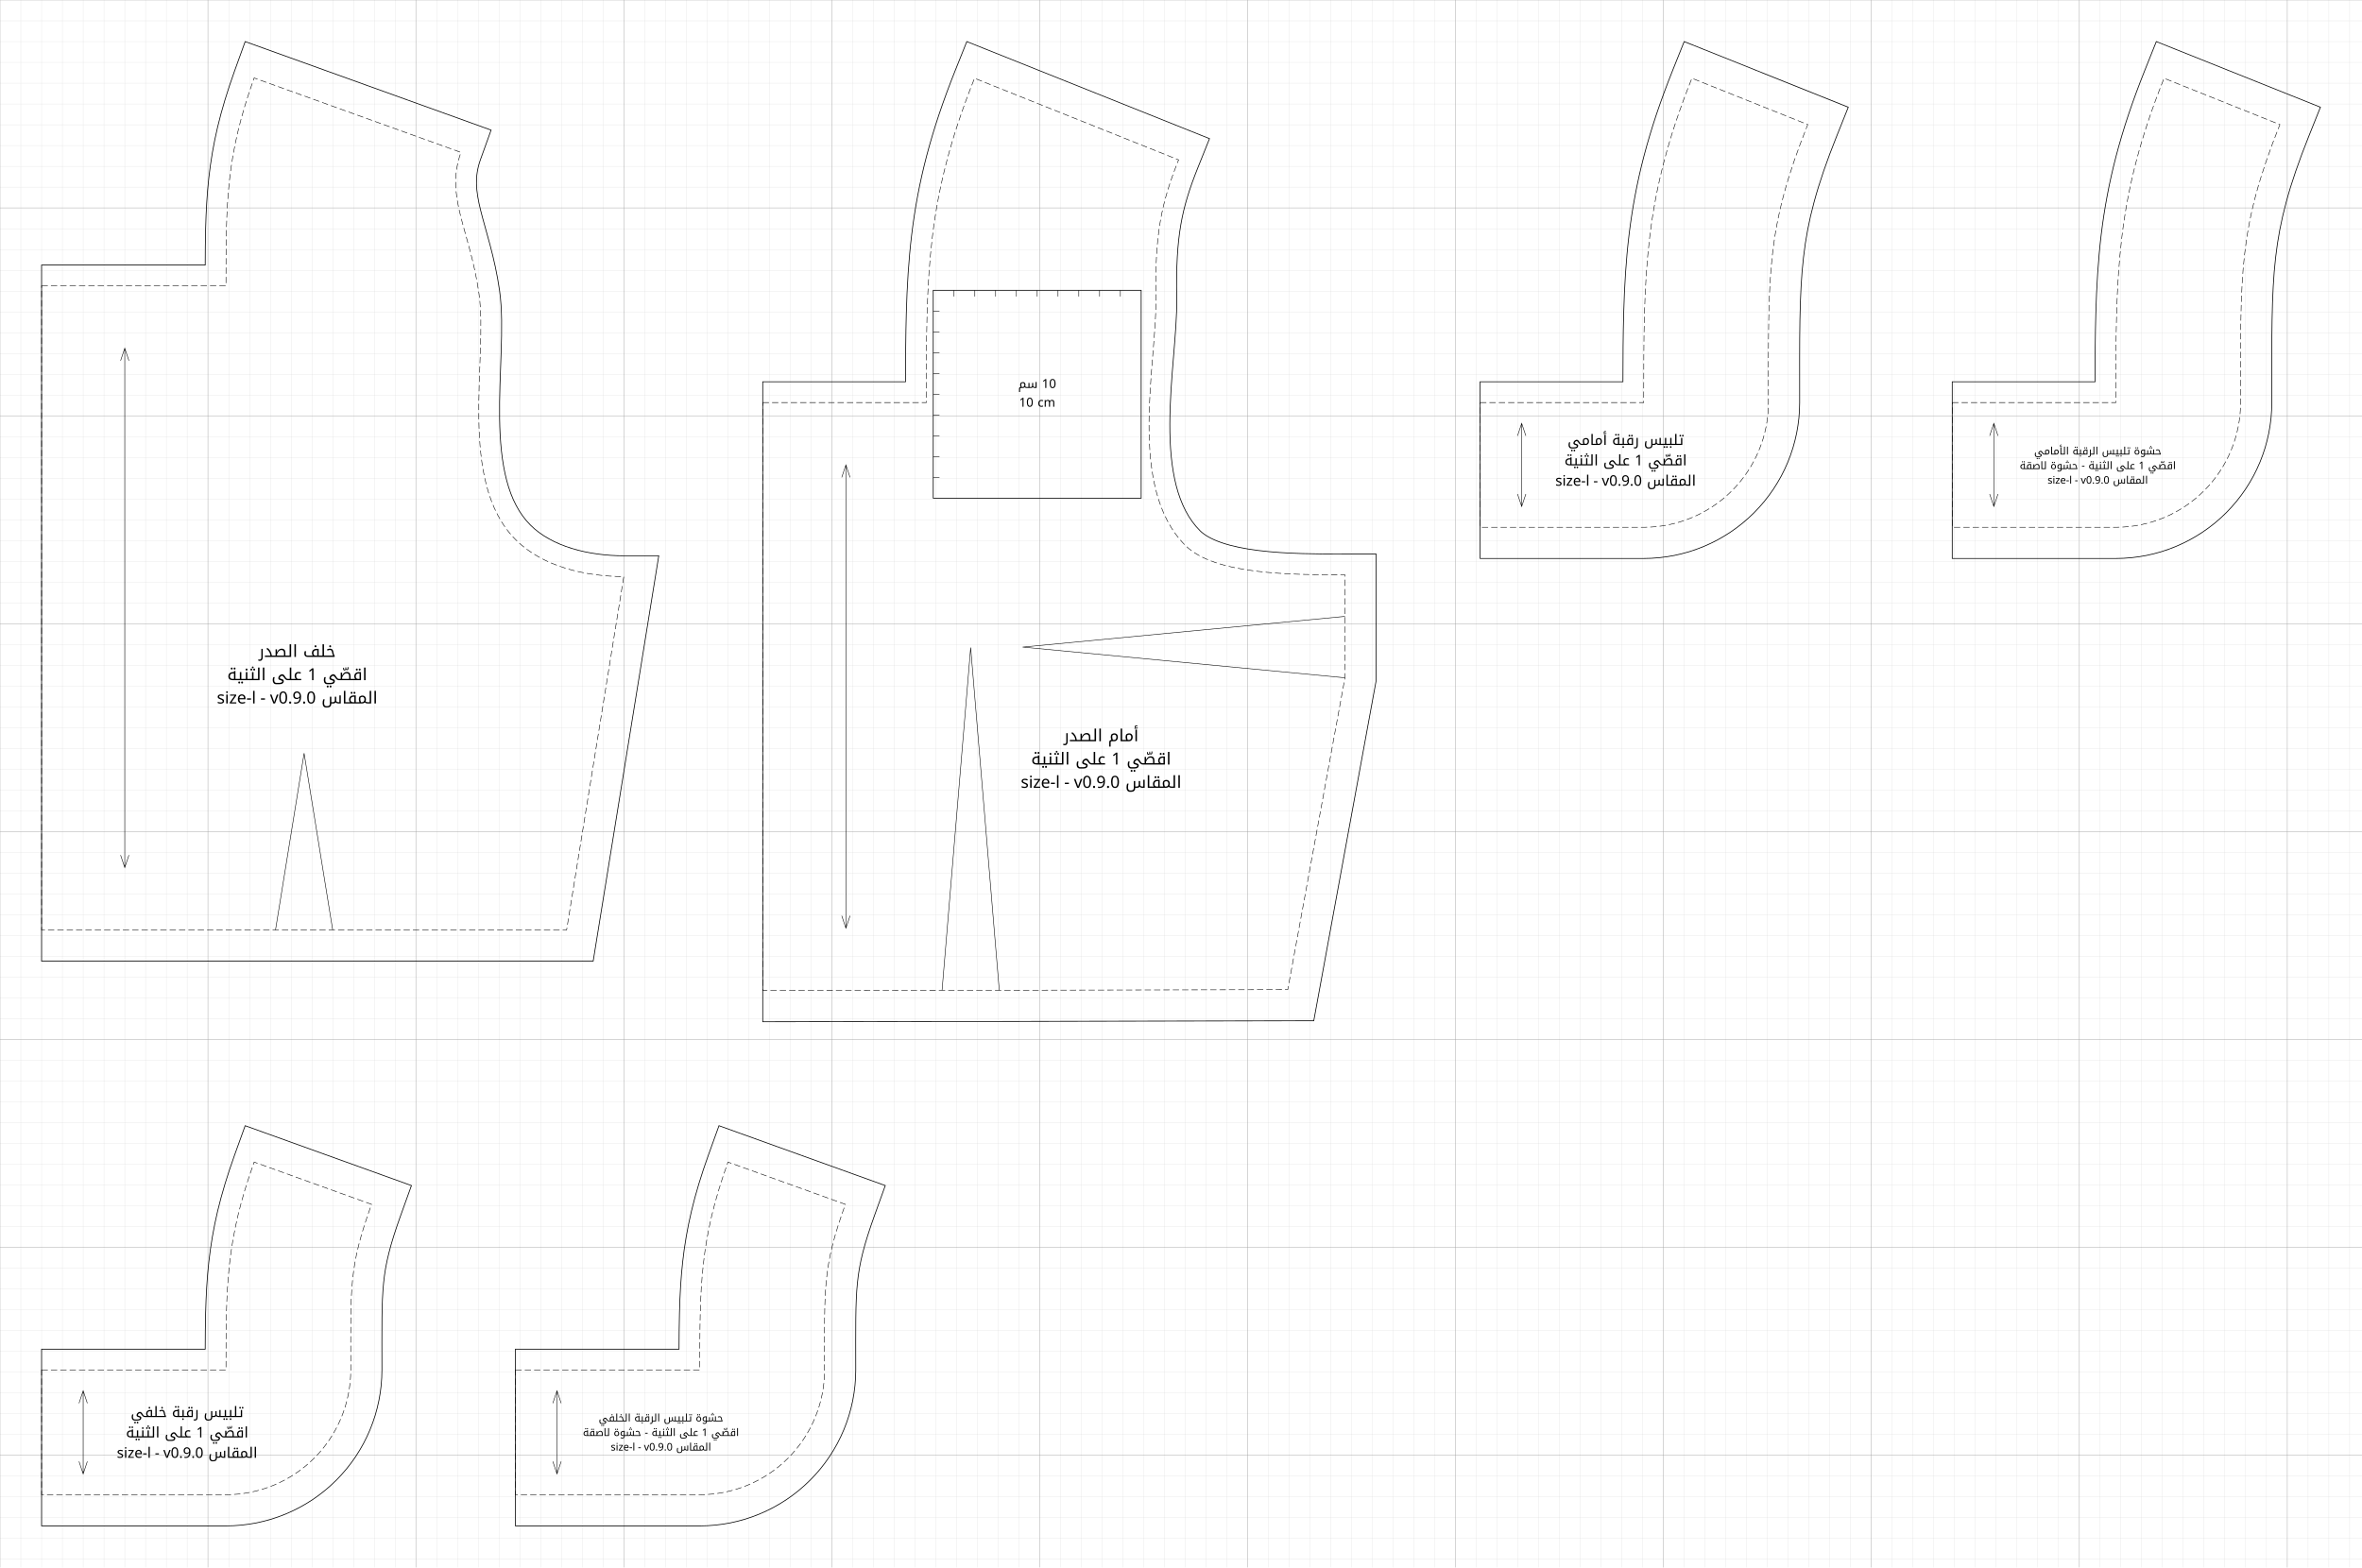
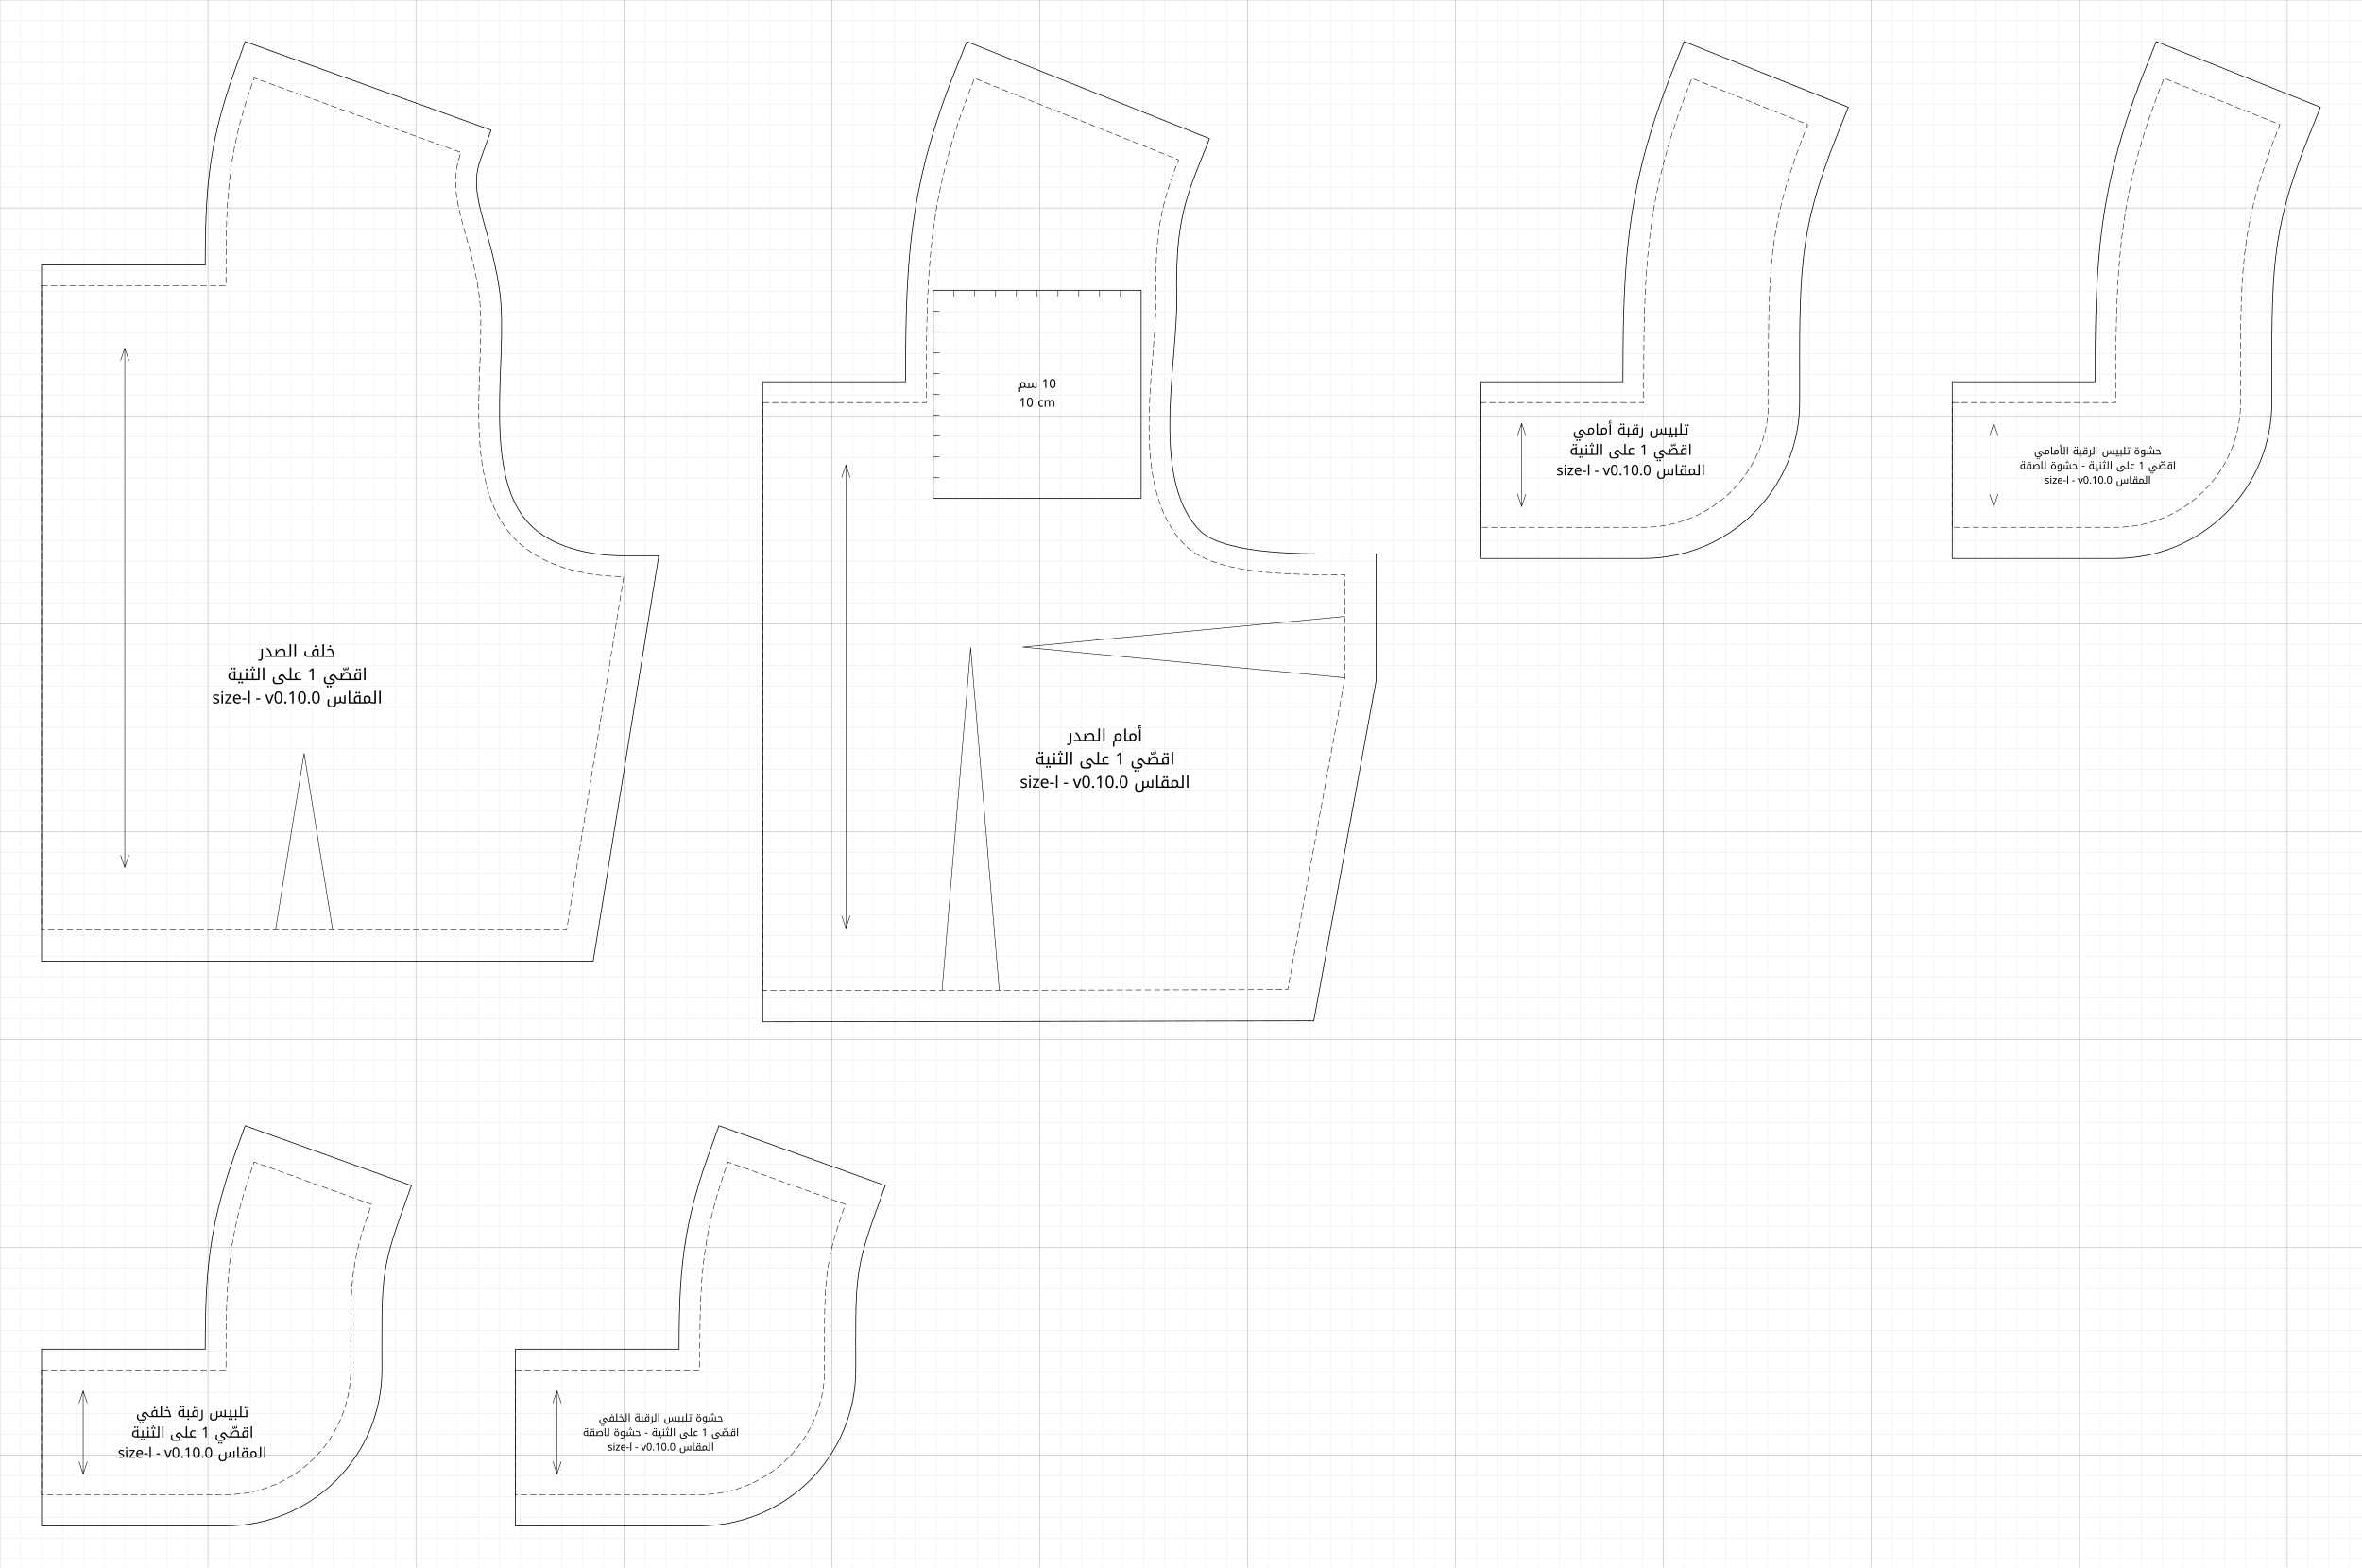
<svg xmlns="http://www.w3.org/2000/svg" width="1135.93mm" height="754.00mm" viewBox="0 0 1135.93 754.00">
  <g id="layer-grid">
    <path id="grid-minor" d="M 10.00 0 V 754.00 M 20.00 0 V 754.00 M 30.00 0 V 754.00 M 40.00 0 V 754.00 M 50.00 0 V 754.00 M 60.00 0 V 754.00 M 70.00 0 V 754.00 M 80.00 0 V 754.00 M 90.00 0 V 754.00 M 110.00 0 V 754.00 M 120.00 0 V 754.00 M 130.00 0 V 754.00 M 140.00 0 V 754.00 M 150.00 0 V 754.00 M 160.00 0 V 754.00 M 170.00 0 V 754.00 M 180.00 0 V 754.00 M 190.00 0 V 754.00 M 210.00 0 V 754.00 M 220.00 0 V 754.00 M 230.00 0 V 754.00 M 240.00 0 V 754.00 M 250.00 0 V 754.00 M 260.00 0 V 754.00 M 270.00 0 V 754.00 M 280.00 0 V 754.00 M 290.00 0 V 754.00 M 310.00 0 V 754.00 M 320.00 0 V 754.00 M 330.00 0 V 754.00 M 340.00 0 V 754.00 M 350.00 0 V 754.00 M 360.00 0 V 754.00 M 370.00 0 V 754.00 M 380.00 0 V 754.00 M 390.00 0 V 754.00 M 410.00 0 V 754.00 M 420.00 0 V 754.00 M 430.00 0 V 754.00 M 440.00 0 V 754.00 M 450.00 0 V 754.00 M 460.00 0 V 754.00 M 470.00 0 V 754.00 M 480.00 0 V 754.00 M 490.00 0 V 754.00 M 510.00 0 V 754.00 M 520.00 0 V 754.00 M 530.00 0 V 754.00 M 540.00 0 V 754.00 M 550.00 0 V 754.00 M 560.00 0 V 754.00 M 570.00 0 V 754.00 M 580.00 0 V 754.00 M 590.00 0 V 754.00 M 610.00 0 V 754.00 M 620.00 0 V 754.00 M 630.00 0 V 754.00 M 640.00 0 V 754.00 M 650.00 0 V 754.00 M 660.00 0 V 754.00 M 670.00 0 V 754.00 M 680.00 0 V 754.00 M 690.00 0 V 754.00 M 710.00 0 V 754.00 M 720.00 0 V 754.00 M 730.00 0 V 754.00 M 740.00 0 V 754.00 M 750.00 0 V 754.00 M 760.00 0 V 754.00 M 770.00 0 V 754.00 M 780.00 0 V 754.00 M 790.00 0 V 754.00 M 810.00 0 V 754.00 M 820.00 0 V 754.00 M 830.00 0 V 754.00 M 840.00 0 V 754.00 M 850.00 0 V 754.00 M 860.00 0 V 754.00 M 870.00 0 V 754.00 M 880.00 0 V 754.00 M 890.00 0 V 754.00 M 910.00 0 V 754.00 M 920.00 0 V 754.00 M 930.00 0 V 754.00 M 940.00 0 V 754.00 M 950.00 0 V 754.00 M 960.00 0 V 754.00 M 970.00 0 V 754.00 M 980.00 0 V 754.00 M 990.00 0 V 754.00 M 1010.00 0 V 754.00 M 1020.00 0 V 754.00 M 1030.00 0 V 754.00 M 1040.00 0 V 754.00 M 1050.00 0 V 754.00 M 1060.00 0 V 754.00 M 1070.00 0 V 754.00 M 1080.00 0 V 754.00 M 1090.00 0 V 754.00 M 1110.00 0 V 754.00 M 1120.00 0 V 754.00 M 1130.00 0 V 754.00 M 0 10.00 H 1135.93 M 0 20.00 H 1135.93 M 0 30.00 H 1135.93 M 0 40.00 H 1135.93 M 0 50.00 H 1135.93 M 0 60.00 H 1135.93 M 0 70.00 H 1135.93 M 0 80.00 H 1135.93 M 0 90.00 H 1135.93 M 0 110.00 H 1135.93 M 0 120.00 H 1135.93 M 0 130.00 H 1135.93 M 0 140.00 H 1135.93 M 0 150.00 H 1135.93 M 0 160.00 H 1135.93 M 0 170.00 H 1135.93 M 0 180.00 H 1135.93 M 0 190.00 H 1135.93 M 0 210.00 H 1135.93 M 0 220.00 H 1135.93 M 0 230.00 H 1135.93 M 0 240.00 H 1135.93 M 0 250.00 H 1135.93 M 0 260.00 H 1135.93 M 0 270.00 H 1135.93 M 0 280.00 H 1135.93 M 0 290.00 H 1135.93 M 0 310.00 H 1135.93 M 0 320.00 H 1135.93 M 0 330.00 H 1135.93 M 0 340.00 H 1135.93 M 0 350.00 H 1135.93 M 0 360.00 H 1135.93 M 0 370.00 H 1135.93 M 0 380.00 H 1135.93 M 0 390.00 H 1135.93 M 0 410.00 H 1135.93 M 0 420.00 H 1135.93 M 0 430.00 H 1135.93 M 0 440.00 H 1135.93 M 0 450.00 H 1135.93 M 0 460.00 H 1135.93 M 0 470.00 H 1135.93 M 0 480.00 H 1135.93 M 0 490.00 H 1135.93 M 0 510.00 H 1135.93 M 0 520.00 H 1135.93 M 0 530.00 H 1135.93 M 0 540.00 H 1135.93 M 0 550.00 H 1135.93 M 0 560.00 H 1135.93 M 0 570.00 H 1135.93 M 0 580.00 H 1135.93 M 0 590.00 H 1135.93 M 0 610.00 H 1135.93 M 0 620.00 H 1135.93 M 0 630.00 H 1135.93 M 0 640.00 H 1135.93 M 0 650.00 H 1135.93 M 0 660.00 H 1135.93 M 0 670.00 H 1135.93 M 0 680.00 H 1135.93 M 0 690.00 H 1135.93 M 0 710.00 H 1135.93 M 0 720.00 H 1135.93 M 0 730.00 H 1135.93 M 0 740.00 H 1135.93 M 0 750.00 H 1135.93" fill="none" stroke="#d0d0d0" stroke-width="0.1" />
    <path id="grid-major" d="M 0.00 0 V 754.00 M 100.00 0 V 754.00 M 200.00 0 V 754.00 M 300.00 0 V 754.00 M 400.00 0 V 754.00 M 500.00 0 V 754.00 M 600.00 0 V 754.00 M 700.00 0 V 754.00 M 800.00 0 V 754.00 M 900.00 0 V 754.00 M 1000.00 0 V 754.00 M 1100.00 0 V 754.00 M 0 0.00 H 1135.93 M 0 100.00 H 1135.93 M 0 200.00 H 1135.93 M 0 300.00 H 1135.93 M 0 400.00 H 1135.93 M 0 500.00 H 1135.93 M 0 600.00 H 1135.93 M 0 700.00 H 1135.93" fill="none" stroke="#a0a0a0" stroke-width="0.2" />
  </g>
  <g id="layer-cut">
    <path id="piece-bodice-back-cut" d="M 20.00 127.50 L 98.69 127.50 C 98.70 121.35 98.75 115.57 98.89 110.04 C 99.11 101.58 99.55 93.44 100.43 85.51 C 101.31 77.59 102.68 69.41 104.66 61.07 C 106.64 52.77 109.34 43.77 112.82 34.11 L 117.90 20.00 L 127.31 23.39 L 226.77 59.19 L 236.17 62.58 L 231.09 76.69 C 230.69 77.82 230.42 78.69 230.14 79.77 C 229.87 80.84 229.70 81.65 229.53 82.70 C 229.20 84.75 229.11 86.35 229.15 88.42 C 229.20 90.49 229.38 92.27 229.74 94.49 C 230.10 96.72 230.57 98.85 231.18 101.32 C 231.79 103.80 232.50 106.34 233.28 109.12 C 234.06 111.91 234.90 114.90 235.73 118.06 C 237.40 124.36 239.11 131.72 240.27 139.92 C 240.57 142.07 240.81 144.50 240.96 146.81 C 241.10 149.10 241.19 151.59 241.23 154.02 C 241.30 158.85 241.18 164.05 241.01 169.27 C 240.84 174.49 240.61 179.86 240.45 185.27 C 240.28 190.69 240.19 196.03 240.27 201.40 C 240.36 206.78 240.61 211.84 241.15 216.94 C 241.43 219.48 241.75 221.81 242.18 224.24 C 242.60 226.66 243.07 228.81 243.67 231.09 C 244.27 233.36 244.88 235.30 245.67 237.40 C 246.46 239.49 247.22 241.21 248.22 243.10 C 249.21 244.99 250.12 246.48 251.34 248.16 C 252.56 249.84 253.64 251.12 255.11 252.59 C 256.46 253.93 257.64 254.95 259.20 256.11 C 260.77 257.27 262.17 258.17 263.93 259.15 C 265.69 260.14 267.29 260.91 269.21 261.72 C 271.14 262.53 272.91 263.16 274.96 263.80 C 279.07 265.06 282.98 265.89 287.34 266.49 C 291.69 267.09 295.74 267.34 300.00 267.34 L 316.81 267.34 L 314.81 279.73 L 287.31 449.73 L 285.27 462.34 L 272.50 462.34 L 160.00 462.34 L 132.50 462.34 L 20.00 462.34 L 20.00 447.34 L 20.00 137.50 L 20.00 127.50 Z" fill="none" stroke="#000000" stroke-width="0.35" />
    <path id="piece-bodice-front-cut" d="M 366.81 183.64 L 435.50 183.64 C 435.51 171.94 435.57 161.10 435.86 150.81 C 436.22 137.63 436.98 125.05 438.46 112.77 C 439.95 100.48 442.24 87.98 445.59 75.15 C 447.27 68.76 449.26 62.05 451.53 55.25 C 453.80 48.47 456.43 41.30 459.38 33.93 L 464.95 20.00 L 474.24 23.71 L 572.38 62.97 L 581.67 66.69 L 576.10 80.61 C 574.07 85.68 572.46 90.11 571.08 94.65 C 569.71 99.18 568.70 103.35 567.88 108.10 C 567.06 112.88 566.52 117.71 566.19 123.50 C 565.86 129.34 565.77 135.69 565.90 143.26 C 565.94 145.34 565.91 147.64 565.84 149.88 C 565.76 152.12 565.64 154.51 565.49 156.89 C 565.19 161.64 564.76 166.72 564.34 171.90 C 563.91 177.09 563.48 182.40 563.15 187.81 C 562.83 193.22 562.61 198.54 562.59 203.93 C 562.58 209.32 562.76 214.38 563.26 219.50 C 563.51 222.05 563.81 224.39 564.23 226.82 C 564.64 229.26 565.09 231.42 565.68 233.70 C 566.27 235.99 566.88 237.94 567.67 240.04 C 568.46 242.14 569.22 243.87 570.21 245.77 C 571.21 247.67 572.12 249.16 573.34 250.85 C 574.56 252.54 575.65 253.82 577.12 255.29 C 577.72 255.89 578.12 256.23 578.90 256.80 C 579.68 257.38 580.29 257.77 581.24 258.31 C 582.21 258.85 583.03 259.26 584.15 259.75 C 585.28 260.24 586.30 260.63 587.58 261.07 C 590.16 261.95 592.70 262.62 595.74 263.26 C 598.80 263.90 601.84 264.39 605.21 264.81 C 611.98 265.65 618.96 266.07 626.13 266.28 C 633.29 266.50 640.31 266.50 646.81 266.50 L 661.81 266.50 L 661.81 276.50 L 661.81 296.50 L 661.81 326.04 L 661.81 327.41 L 661.57 328.75 L 634.07 478.75 L 631.82 491.02 L 619.34 491.04 L 480.60 491.34 L 480.58 491.34 L 480.57 491.34 L 453.08 491.34 L 366.84 491.50 L 366.81 491.50 L 366.81 476.50 L 366.81 193.64 L 366.81 183.64 Z" fill="none" stroke="#000000" stroke-width="0.35" />
    <path id="piece-neck-facing-front-cut" d="M 711.81 183.64 L 780.50 183.64 C 780.51 171.94 780.57 161.10 780.86 150.81 C 781.22 137.63 781.98 125.05 783.46 112.77 C 784.95 100.48 787.24 87.98 790.59 75.15 C 792.27 68.76 794.26 62.05 796.53 55.25 C 798.80 48.47 801.43 41.30 804.38 33.93 L 809.95 20.00 L 819.24 23.71 L 874.95 46.00 L 888.87 51.57 L 883.30 65.50 C 880.86 71.59 878.82 77.05 877.00 82.35 C 875.20 87.62 873.74 92.33 872.46 97.08 C 869.91 106.51 868.38 114.70 867.33 123.86 C 866.80 128.45 866.44 132.95 866.17 137.93 C 865.89 142.93 865.73 148.06 865.62 153.73 C 865.42 165.11 865.49 178.00 865.49 193.64 C 865.49 196.00 865.36 198.72 865.13 201.05 C 864.89 203.38 864.49 206.06 864.04 208.34 C 863.58 210.62 862.92 213.24 862.25 215.45 C 861.58 217.67 860.67 220.20 859.78 222.34 C 858.90 224.48 857.75 226.91 856.66 228.96 C 855.56 231.00 854.18 233.31 852.89 235.25 C 851.60 237.19 849.99 239.36 848.51 241.17 C 847.02 242.98 845.20 245.00 843.53 246.67 C 841.85 248.35 839.83 250.17 838.02 251.66 C 836.21 253.14 834.04 254.75 832.10 256.04 C 830.16 257.33 827.85 258.71 825.81 259.81 C 823.76 260.90 821.33 262.05 819.19 262.93 C 817.05 263.82 814.52 264.72 812.31 265.40 C 810.09 266.07 807.48 266.73 805.19 267.19 C 802.91 267.64 800.24 268.04 797.90 268.27 C 795.58 268.51 792.86 268.64 790.49 268.64 L 711.81 268.64 L 711.81 253.64 L 711.81 193.64 L 711.81 183.64 Z" fill="none" stroke="#000000" stroke-width="0.35" />
    <path id="piece-neck-facing-front-interfacing-cut" d="M 938.87 183.64 L 1007.56 183.64 C 1007.57 171.94 1007.63 161.10 1007.92 150.81 C 1008.29 137.63 1009.04 125.05 1010.52 112.77 C 1012.01 100.48 1014.30 87.98 1017.66 75.15 C 1019.33 68.76 1021.32 62.05 1023.59 55.25 C 1025.86 48.47 1028.49 41.30 1031.44 33.93 L 1037.01 20.00 L 1046.30 23.71 L 1102.01 46.00 L 1115.93 51.57 L 1110.36 65.50 C 1107.92 71.59 1105.88 77.05 1104.06 82.35 C 1102.26 87.62 1100.80 92.33 1099.52 97.08 C 1096.97 106.51 1095.44 114.70 1094.39 123.86 C 1093.86 128.45 1093.50 132.95 1093.23 137.93 C 1092.95 142.93 1092.79 148.06 1092.69 153.73 C 1092.48 165.11 1092.55 178.00 1092.55 193.64 C 1092.55 196.00 1092.42 198.72 1092.19 201.05 C 1091.95 203.38 1091.55 206.06 1091.10 208.34 C 1090.64 210.62 1089.99 213.24 1089.31 215.45 C 1088.64 217.67 1087.73 220.20 1086.84 222.34 C 1085.96 224.48 1084.81 226.91 1083.72 228.96 C 1082.63 231.00 1081.24 233.31 1079.95 235.25 C 1078.66 237.19 1077.05 239.36 1075.57 241.17 C 1074.08 242.98 1072.26 245.00 1070.59 246.67 C 1068.92 248.35 1066.90 250.17 1065.09 251.66 C 1063.27 253.14 1061.10 254.75 1059.16 256.04 C 1057.23 257.33 1054.92 258.71 1052.87 259.81 C 1050.82 260.90 1048.39 262.05 1046.25 262.93 C 1044.11 263.82 1041.59 264.72 1039.37 265.40 C 1037.15 266.07 1034.54 266.73 1032.25 267.19 C 1029.97 267.64 1027.30 268.04 1024.97 268.27 C 1022.64 268.51 1019.92 268.64 1017.55 268.64 L 938.87 268.64 L 938.87 253.64 L 938.87 193.64 L 938.87 183.64 Z" fill="none" stroke="#000000" stroke-width="0.35" />
    <path id="piece-neck-facing-back-cut" d="M 20.00 649.00 L 98.69 649.00 C 98.70 642.85 98.75 637.07 98.89 631.54 C 99.11 623.08 99.55 614.94 100.43 607.01 C 101.31 599.09 102.68 590.91 104.66 582.56 C 106.64 574.27 109.34 565.27 112.82 555.61 L 117.90 541.50 L 127.31 544.89 L 183.76 565.21 L 197.87 570.29 L 192.79 584.40 C 191.46 588.10 190.37 591.29 189.40 594.38 C 188.44 597.43 187.70 600.02 187.03 602.68 C 185.72 607.90 184.99 612.08 184.48 617.12 C 184.23 619.65 184.06 622.08 183.93 624.93 C 183.80 627.79 183.73 630.75 183.70 634.14 C 183.62 640.96 183.68 648.94 183.68 659.00 C 183.68 661.36 183.54 664.08 183.31 666.41 C 183.08 668.74 182.68 671.42 182.22 673.70 C 181.77 675.98 181.11 678.59 180.44 680.81 C 179.76 683.03 178.86 685.56 177.97 687.70 C 177.08 689.84 175.93 692.27 174.84 694.32 C 173.75 696.36 172.37 698.67 171.08 700.61 C 169.79 702.55 168.18 704.72 166.69 706.53 C 165.21 708.34 163.38 710.36 161.71 712.03 C 160.04 713.70 158.02 715.53 156.21 717.01 C 154.40 718.50 152.22 720.11 150.29 721.40 C 148.35 722.69 146.04 724.07 143.99 725.16 C 141.95 726.26 139.52 727.40 137.38 728.29 C 135.24 729.18 132.71 730.08 130.49 730.76 C 128.27 731.43 125.66 732.09 123.38 732.55 C 121.10 733.00 118.42 733.40 116.09 733.63 C 113.76 733.86 111.04 734.00 108.68 734.00 L 20.00 734.00 L 20.00 719.00 L 20.00 659.00 L 20.00 649.00 Z" fill="none" stroke="#000000" stroke-width="0.35" />
    <path id="piece-neck-facing-back-interfacing-cut" d="M 247.87 649.00 L 326.56 649.00 C 326.58 642.85 326.63 637.07 326.77 631.54 C 326.98 623.08 327.43 614.94 328.31 607.01 C 329.18 599.09 330.56 590.91 332.54 582.56 C 334.51 574.27 337.21 565.27 340.69 555.61 L 345.77 541.50 L 355.18 544.89 L 411.63 565.21 L 425.75 570.29 L 420.67 584.40 C 419.34 588.10 418.25 591.29 417.28 594.38 C 416.31 597.43 415.57 600.02 414.90 602.68 C 413.59 607.90 412.87 612.08 412.36 617.12 C 412.10 619.65 411.93 622.08 411.81 624.93 C 411.68 627.79 411.61 630.75 411.57 634.14 C 411.49 640.96 411.55 648.94 411.55 659.00 C 411.55 661.36 411.42 664.08 411.18 666.41 C 410.95 668.74 410.55 671.42 410.10 673.70 C 409.64 675.98 408.98 678.59 408.31 680.81 C 407.64 683.03 406.73 685.56 405.84 687.70 C 404.96 689.84 403.81 692.27 402.72 694.32 C 401.62 696.36 400.24 698.67 398.95 700.61 C 397.66 702.55 396.05 704.72 394.57 706.53 C 393.08 708.34 391.26 710.36 389.58 712.03 C 387.91 713.70 385.89 715.53 384.08 717.01 C 382.27 718.50 380.10 720.11 378.16 721.40 C 376.22 722.69 373.91 724.07 371.87 725.16 C 369.82 726.26 367.39 727.40 365.25 728.29 C 363.11 729.18 360.58 730.08 358.36 730.76 C 356.15 731.43 353.54 732.09 351.25 732.55 C 348.97 733.00 346.30 733.40 343.96 733.63 C 341.64 733.86 338.92 734.00 336.55 734.00 L 247.87 734.00 L 247.87 719.00 L 247.87 659.00 L 247.87 649.00 Z" fill="none" stroke="#000000" stroke-width="0.35" />
  </g>
  <g id="layer-stitch">
    <path id="piece-bodice-back-stitch" d="M 20.00 137.50 L 108.68 137.50 C 108.68 97.50 108.68 75.14 122.23 37.50 L 221.68 73.31 C 213.94 94.81 225.97 110.26 230.36 141.32 C 234.76 172.38 219.84 231.46 248.04 259.66 C 260.98 272.60 281.71 277.34 300.00 277.34 L 272.50 447.34 L 160.00 447.34 L 132.50 447.34 L 20.00 447.34 L 20.00 137.50 Z" fill="none" stroke="#000000" stroke-width="0.25" stroke-dasharray="3 1.5" />
    <path id="piece-bodice-front-stitch" d="M 366.81 193.64 L 445.49 193.64 C 445.49 131.24 445.49 95.58 468.67 37.64 L 566.81 76.90 C 558.47 97.77 555.36 112.52 555.90 143.43 C 556.44 174.34 541.82 234.13 570.05 262.36 C 584.19 276.50 620.79 276.50 646.81 276.50 L 646.81 296.50 L 646.81 326.04 L 619.31 476.04 L 480.57 476.34 L 453.06 476.34 L 366.81 476.50 L 366.81 193.64 Z" fill="none" stroke="#000000" stroke-width="0.25" stroke-dasharray="3 1.5" />
    <path id="piece-neck-facing-front-stitch" d="M 711.81 193.64 L 790.49 193.64 C 790.49 131.24 790.49 95.58 813.67 37.64 L 869.38 59.92 C 849.35 109.98 850.49 131.24 850.49 193.64 C 850.49 209.55 844.17 224.82 832.92 236.07 C 821.67 247.32 806.41 253.64 790.49 253.64 L 711.81 253.64 L 711.81 193.64 Z" fill="none" stroke="#000000" stroke-width="0.25" stroke-dasharray="3 1.5" />
    <path id="piece-neck-facing-front-interfacing-stitch" d="M 938.87 193.64 L 1017.55 193.64 C 1017.55 131.24 1017.55 95.58 1040.73 37.64 L 1096.44 59.92 C 1076.41 109.98 1077.55 131.24 1077.55 193.64 C 1077.55 209.55 1071.23 224.82 1059.98 236.07 C 1048.73 247.32 1033.47 253.64 1017.55 253.64 L 938.87 253.64 L 938.87 193.64 Z" fill="none" stroke="#000000" stroke-width="0.25" stroke-dasharray="3 1.5" />
    <path id="piece-neck-facing-back-stitch" d="M 20.00 659.00 L 108.68 659.00 C 108.68 619.00 108.68 596.64 122.23 559.00 L 178.68 579.32 C 167.70 609.83 168.68 619.00 168.68 659.00 C 168.68 674.91 162.36 690.17 151.10 701.43 C 139.85 712.68 124.59 719.00 108.68 719.00 L 20.00 719.00 L 20.00 659.00 Z" fill="none" stroke="#000000" stroke-width="0.25" stroke-dasharray="3 1.5" />
    <path id="piece-neck-facing-back-interfacing-stitch" d="M 247.87 659.00 L 336.55 659.00 C 336.55 619.00 336.55 596.64 350.10 559.00 L 406.55 579.32 C 395.57 609.83 396.55 619.00 396.55 659.00 C 396.55 674.91 390.23 690.17 378.98 701.43 C 367.73 712.68 352.46 719.00 336.55 719.00 L 247.87 719.00 L 247.87 659.00 Z" fill="none" stroke="#000000" stroke-width="0.25" stroke-dasharray="3 1.5" />
  </g>
  <g id="layer-notches">

</g>
  <g id="layer-grain">
    <path id="piece-bodice-back-grain" d="M 60.00 167.50 L 60.00 417.34 M 58.00 411.34 L 60.00 417.34 L 62.00 411.34 M 62.00 173.50 L 60.00 167.50 L 58.00 173.50" fill="none" stroke="#000000" stroke-width="0.25" />
    <path id="piece-bodice-front-grain" d="M 406.81 223.64 L 406.81 446.50 M 404.81 440.50 L 406.81 446.50 L 408.81 440.50 M 408.81 229.64 L 406.81 223.64 L 404.81 229.64" fill="none" stroke="#000000" stroke-width="0.25" />
    <path id="piece-neck-facing-front-grain" d="M 731.81 203.64 L 731.81 243.64 M 729.81 237.64 L 731.81 243.64 L 733.81 237.64 M 733.81 209.64 L 731.81 203.64 L 729.81 209.64" fill="none" stroke="#000000" stroke-width="0.25" />
    <path id="piece-neck-facing-front-interfacing-grain" d="M 958.87 203.64 L 958.87 243.64 M 956.87 237.64 L 958.87 243.64 L 960.87 237.64 M 960.87 209.64 L 958.87 203.64 L 956.87 209.64" fill="none" stroke="#000000" stroke-width="0.25" />
    <path id="piece-neck-facing-back-grain" d="M 40.00 669.00 L 40.00 709.00 M 38.00 703.00 L 40.00 709.00 L 42.00 703.00 M 42.00 675.00 L 40.00 669.00 L 38.00 675.00" fill="none" stroke="#000000" stroke-width="0.25" />
    <path id="piece-neck-facing-back-interfacing-grain" d="M 267.87 669.00 L 267.87 709.00 M 265.87 703.00 L 267.87 709.00 L 269.87 703.00 M 269.87 675.00 L 267.87 669.00 L 265.87 675.00" fill="none" stroke="#000000" stroke-width="0.25" />
  </g>
  <g id="layer-darts">
    <path id="piece-bodice-back-dart-waist-dart" d="M 160.00 447.34 L 146.25 362.34 L 132.50 447.34" fill="none" stroke="#000000" stroke-width="0.25" />
    <path id="piece-bodice-front-dart-bust-dart" d="M 646.81 296.50 L 491.81 311.27 L 646.81 326.04" fill="none" stroke="#000000" stroke-width="0.25" />
    <path id="piece-bodice-front-dart-waist-dart" d="M 480.57 476.34 L 466.81 311.50 L 453.06 476.34" fill="none" stroke="#000000" stroke-width="0.25" />
  </g>
  <g id="layer-marks">

</g>
  <g id="layer-labels">
    <text id="piece-bodice-back-label-name" x="142.95" y="315.99" font-family="&quot;IBM Plex Sans Arabic&quot;, &quot;Noto Kufi Arabic&quot;, &quot;Geeza Pro&quot;, &quot;Segoe UI&quot;, Tahoma, sans-serif" font-size="8.00" direction="rtl" unicode-bidi="plaintext" text-anchor="middle">خلف الصدر</text>
    <text id="piece-bodice-back-label-cut" x="142.95" y="327.19" font-family="&quot;IBM Plex Sans Arabic&quot;, &quot;Noto Kufi Arabic&quot;, &quot;Geeza Pro&quot;, &quot;Segoe UI&quot;, Tahoma, sans-serif" font-size="8.00" direction="rtl" unicode-bidi="plaintext" text-anchor="middle">اقصّي 1 على الثنية</text>
-     <text id="piece-bodice-back-label-size" x="142.95" y="338.39" font-family="&quot;IBM Plex Sans Arabic&quot;, &quot;Noto Kufi Arabic&quot;, &quot;Geeza Pro&quot;, &quot;Segoe UI&quot;, Tahoma, sans-serif" font-size="8.00" direction="rtl" unicode-bidi="plaintext" text-anchor="middle">المقاس size-l - v0.9.0</text>
-     <text id="piece-bodice-front-label-name" x="529.56" y="356.56" font-family="&quot;IBM Plex Sans Arabic&quot;, &quot;Noto Kufi Arabic&quot;, &quot;Geeza Pro&quot;, &quot;Segoe UI&quot;, Tahoma, sans-serif" font-size="8.00" direction="rtl" unicode-bidi="plaintext" text-anchor="middle">أمام الصدر</text>
-     <text id="piece-bodice-front-label-cut" x="529.56" y="367.76" font-family="&quot;IBM Plex Sans Arabic&quot;, &quot;Noto Kufi Arabic&quot;, &quot;Geeza Pro&quot;, &quot;Segoe UI&quot;, Tahoma, sans-serif" font-size="8.00" direction="rtl" unicode-bidi="plaintext" text-anchor="middle">اقصّي 1 على الثنية</text>
-     <text id="piece-bodice-front-label-size" x="529.56" y="378.96" font-family="&quot;IBM Plex Sans Arabic&quot;, &quot;Noto Kufi Arabic&quot;, &quot;Geeza Pro&quot;, &quot;Segoe UI&quot;, Tahoma, sans-serif" font-size="8.00" direction="rtl" unicode-bidi="plaintext" text-anchor="middle">المقاس size-l - v0.9.0</text>
-     <text id="piece-neck-facing-front-label-name" x="781.81" y="214.04" font-family="&quot;IBM Plex Sans Arabic&quot;, &quot;Noto Kufi Arabic&quot;, &quot;Geeza Pro&quot;, &quot;Segoe UI&quot;, Tahoma, sans-serif" font-size="7.00" direction="rtl" unicode-bidi="plaintext" text-anchor="middle">تلبيس رقبة أمامي</text>
-     <text id="piece-neck-facing-front-label-cut" x="781.81" y="223.84" font-family="&quot;IBM Plex Sans Arabic&quot;, &quot;Noto Kufi Arabic&quot;, &quot;Geeza Pro&quot;, &quot;Segoe UI&quot;, Tahoma, sans-serif" font-size="7.00" direction="rtl" unicode-bidi="plaintext" text-anchor="middle">اقصّي 1 على الثنية</text>
-     <text id="piece-neck-facing-front-label-size" x="781.81" y="233.64" font-family="&quot;IBM Plex Sans Arabic&quot;, &quot;Noto Kufi Arabic&quot;, &quot;Geeza Pro&quot;, &quot;Segoe UI&quot;, Tahoma, sans-serif" font-size="7.00" direction="rtl" unicode-bidi="plaintext" text-anchor="middle">المقاس size-l - v0.9.0</text>
+     <text id="piece-bodice-back-label-size" x="142.95" y="338.39" font-family="&quot;IBM Plex Sans Arabic&quot;, &quot;Noto Kufi Arabic&quot;, &quot;Geeza Pro&quot;, &quot;Segoe UI&quot;, Tahoma, sans-serif" font-size="8.00" direction="rtl" unicode-bidi="plaintext" text-anchor="middle">المقاس size-l - v0.10.0</text>
+     <text id="piece-bodice-front-label-name" x="531.38" y="356.56" font-family="&quot;IBM Plex Sans Arabic&quot;, &quot;Noto Kufi Arabic&quot;, &quot;Geeza Pro&quot;, &quot;Segoe UI&quot;, Tahoma, sans-serif" font-size="8.00" direction="rtl" unicode-bidi="plaintext" text-anchor="middle">أمام الصدر</text>
+     <text id="piece-bodice-front-label-cut" x="531.38" y="367.76" font-family="&quot;IBM Plex Sans Arabic&quot;, &quot;Noto Kufi Arabic&quot;, &quot;Geeza Pro&quot;, &quot;Segoe UI&quot;, Tahoma, sans-serif" font-size="8.00" direction="rtl" unicode-bidi="plaintext" text-anchor="middle">اقصّي 1 على الثنية</text>
+     <text id="piece-bodice-front-label-size" x="531.38" y="378.96" font-family="&quot;IBM Plex Sans Arabic&quot;, &quot;Noto Kufi Arabic&quot;, &quot;Geeza Pro&quot;, &quot;Segoe UI&quot;, Tahoma, sans-serif" font-size="8.00" direction="rtl" unicode-bidi="plaintext" text-anchor="middle">المقاس size-l - v0.10.0</text>
+     <text id="piece-neck-facing-front-label-name" x="784.31" y="209.04" font-family="&quot;IBM Plex Sans Arabic&quot;, &quot;Noto Kufi Arabic&quot;, &quot;Geeza Pro&quot;, &quot;Segoe UI&quot;, Tahoma, sans-serif" font-size="7.00" direction="rtl" unicode-bidi="plaintext" text-anchor="middle">تلبيس رقبة أمامي</text>
+     <text id="piece-neck-facing-front-label-cut" x="784.31" y="218.84" font-family="&quot;IBM Plex Sans Arabic&quot;, &quot;Noto Kufi Arabic&quot;, &quot;Geeza Pro&quot;, &quot;Segoe UI&quot;, Tahoma, sans-serif" font-size="7.00" direction="rtl" unicode-bidi="plaintext" text-anchor="middle">اقصّي 1 على الثنية</text>
+     <text id="piece-neck-facing-front-label-size" x="784.31" y="228.64" font-family="&quot;IBM Plex Sans Arabic&quot;, &quot;Noto Kufi Arabic&quot;, &quot;Geeza Pro&quot;, &quot;Segoe UI&quot;, Tahoma, sans-serif" font-size="7.00" direction="rtl" unicode-bidi="plaintext" text-anchor="middle">المقاس size-l - v0.10.0</text>
    <text id="piece-neck-facing-front-interfacing-label-name" x="1008.87" y="218.64" font-family="&quot;IBM Plex Sans Arabic&quot;, &quot;Noto Kufi Arabic&quot;, &quot;Geeza Pro&quot;, &quot;Segoe UI&quot;, Tahoma, sans-serif" font-size="5.00" direction="rtl" unicode-bidi="plaintext" text-anchor="middle">حشوة تلبيس الرقبة الأمامي</text>
    <text id="piece-neck-facing-front-interfacing-label-cut" x="1008.87" y="225.64" font-family="&quot;IBM Plex Sans Arabic&quot;, &quot;Noto Kufi Arabic&quot;, &quot;Geeza Pro&quot;, &quot;Segoe UI&quot;, Tahoma, sans-serif" font-size="5.00" direction="rtl" unicode-bidi="plaintext" text-anchor="middle">اقصّي 1 على الثنية - حشوة لاصقة</text>
-     <text id="piece-neck-facing-front-interfacing-label-size" x="1008.87" y="232.64" font-family="&quot;IBM Plex Sans Arabic&quot;, &quot;Noto Kufi Arabic&quot;, &quot;Geeza Pro&quot;, &quot;Segoe UI&quot;, Tahoma, sans-serif" font-size="5.00" direction="rtl" unicode-bidi="plaintext" text-anchor="middle">المقاس size-l - v0.9.0</text>
-     <text id="piece-neck-facing-back-label-name" x="90.00" y="681.65" font-family="&quot;IBM Plex Sans Arabic&quot;, &quot;Noto Kufi Arabic&quot;, &quot;Geeza Pro&quot;, &quot;Segoe UI&quot;, Tahoma, sans-serif" font-size="7.00" direction="rtl" unicode-bidi="plaintext" text-anchor="middle">تلبيس رقبة خلفي</text>
-     <text id="piece-neck-facing-back-label-cut" x="90.00" y="691.45" font-family="&quot;IBM Plex Sans Arabic&quot;, &quot;Noto Kufi Arabic&quot;, &quot;Geeza Pro&quot;, &quot;Segoe UI&quot;, Tahoma, sans-serif" font-size="7.00" direction="rtl" unicode-bidi="plaintext" text-anchor="middle">اقصّي 1 على الثنية</text>
-     <text id="piece-neck-facing-back-label-size" x="90.00" y="701.25" font-family="&quot;IBM Plex Sans Arabic&quot;, &quot;Noto Kufi Arabic&quot;, &quot;Geeza Pro&quot;, &quot;Segoe UI&quot;, Tahoma, sans-serif" font-size="7.00" direction="rtl" unicode-bidi="plaintext" text-anchor="middle">المقاس size-l - v0.9.0</text>
+     <text id="piece-neck-facing-front-interfacing-label-size" x="1008.87" y="232.64" font-family="&quot;IBM Plex Sans Arabic&quot;, &quot;Noto Kufi Arabic&quot;, &quot;Geeza Pro&quot;, &quot;Segoe UI&quot;, Tahoma, sans-serif" font-size="5.00" direction="rtl" unicode-bidi="plaintext" text-anchor="middle">المقاس size-l - v0.10.0</text>
+     <text id="piece-neck-facing-back-label-name" x="92.50" y="681.65" font-family="&quot;IBM Plex Sans Arabic&quot;, &quot;Noto Kufi Arabic&quot;, &quot;Geeza Pro&quot;, &quot;Segoe UI&quot;, Tahoma, sans-serif" font-size="7.00" direction="rtl" unicode-bidi="plaintext" text-anchor="middle">تلبيس رقبة خلفي</text>
+     <text id="piece-neck-facing-back-label-cut" x="92.50" y="691.45" font-family="&quot;IBM Plex Sans Arabic&quot;, &quot;Noto Kufi Arabic&quot;, &quot;Geeza Pro&quot;, &quot;Segoe UI&quot;, Tahoma, sans-serif" font-size="7.00" direction="rtl" unicode-bidi="plaintext" text-anchor="middle">اقصّي 1 على الثنية</text>
+     <text id="piece-neck-facing-back-label-size" x="92.50" y="701.25" font-family="&quot;IBM Plex Sans Arabic&quot;, &quot;Noto Kufi Arabic&quot;, &quot;Geeza Pro&quot;, &quot;Segoe UI&quot;, Tahoma, sans-serif" font-size="7.00" direction="rtl" unicode-bidi="plaintext" text-anchor="middle">المقاس size-l - v0.10.0</text>
    <text id="piece-neck-facing-back-interfacing-label-name" x="317.87" y="683.75" font-family="&quot;IBM Plex Sans Arabic&quot;, &quot;Noto Kufi Arabic&quot;, &quot;Geeza Pro&quot;, &quot;Segoe UI&quot;, Tahoma, sans-serif" font-size="5.00" direction="rtl" unicode-bidi="plaintext" text-anchor="middle">حشوة تلبيس الرقبة الخلفي</text>
    <text id="piece-neck-facing-back-interfacing-label-cut" x="317.87" y="690.75" font-family="&quot;IBM Plex Sans Arabic&quot;, &quot;Noto Kufi Arabic&quot;, &quot;Geeza Pro&quot;, &quot;Segoe UI&quot;, Tahoma, sans-serif" font-size="5.00" direction="rtl" unicode-bidi="plaintext" text-anchor="middle">اقصّي 1 على الثنية - حشوة لاصقة</text>
-     <text id="piece-neck-facing-back-interfacing-label-size" x="317.87" y="697.75" font-family="&quot;IBM Plex Sans Arabic&quot;, &quot;Noto Kufi Arabic&quot;, &quot;Geeza Pro&quot;, &quot;Segoe UI&quot;, Tahoma, sans-serif" font-size="5.00" direction="rtl" unicode-bidi="plaintext" text-anchor="middle">المقاس size-l - v0.9.0</text>
+     <text id="piece-neck-facing-back-interfacing-label-size" x="317.87" y="697.75" font-family="&quot;IBM Plex Sans Arabic&quot;, &quot;Noto Kufi Arabic&quot;, &quot;Geeza Pro&quot;, &quot;Segoe UI&quot;, Tahoma, sans-serif" font-size="5.00" direction="rtl" unicode-bidi="plaintext" text-anchor="middle">المقاس size-l - v0.10.0</text>
  </g>
  <g id="layer-scale">
    <rect id="piece-bodice-front-scale-square" x="448.81" y="139.64" width="100.00" height="100.00" fill="none" stroke="#000000" stroke-width="0.35" />
    <path id="piece-bodice-front-scale-ticks" d="M 458.81 139.64 v 3.00 M 448.81 149.64 h 3.00 M 468.81 139.64 v 3.00 M 448.81 159.64 h 3.00 M 478.81 139.64 v 3.00 M 448.81 169.64 h 3.00 M 488.81 139.64 v 3.00 M 448.81 179.64 h 3.00 M 498.81 139.64 v 3.00 M 448.81 189.64 h 3.00 M 508.81 139.64 v 3.00 M 448.81 199.64 h 3.00 M 518.81 139.64 v 3.00 M 448.81 209.64 h 3.00 M 528.81 139.64 v 3.00 M 448.81 219.64 h 3.00 M 538.81 139.64 v 3.00 M 448.81 229.64 h 3.00" fill="none" stroke="#000000" stroke-width="0.25" />
    <text id="piece-bodice-front-scale-caption-ar" x="498.81" y="186.64" font-family="&quot;IBM Plex Sans Arabic&quot;, &quot;Noto Kufi Arabic&quot;, &quot;Geeza Pro&quot;, &quot;Segoe UI&quot;, Tahoma, sans-serif" font-size="6.00" direction="rtl" unicode-bidi="plaintext" text-anchor="middle">10 سم</text>
    <text id="piece-bodice-front-scale-caption-en" x="498.81" y="195.64" font-family="&quot;IBM Plex Sans Arabic&quot;, &quot;Noto Kufi Arabic&quot;, &quot;Geeza Pro&quot;, &quot;Segoe UI&quot;, Tahoma, sans-serif" font-size="6.00" direction="ltr" unicode-bidi="plaintext" text-anchor="middle">10 cm</text>
  </g>
</svg>
